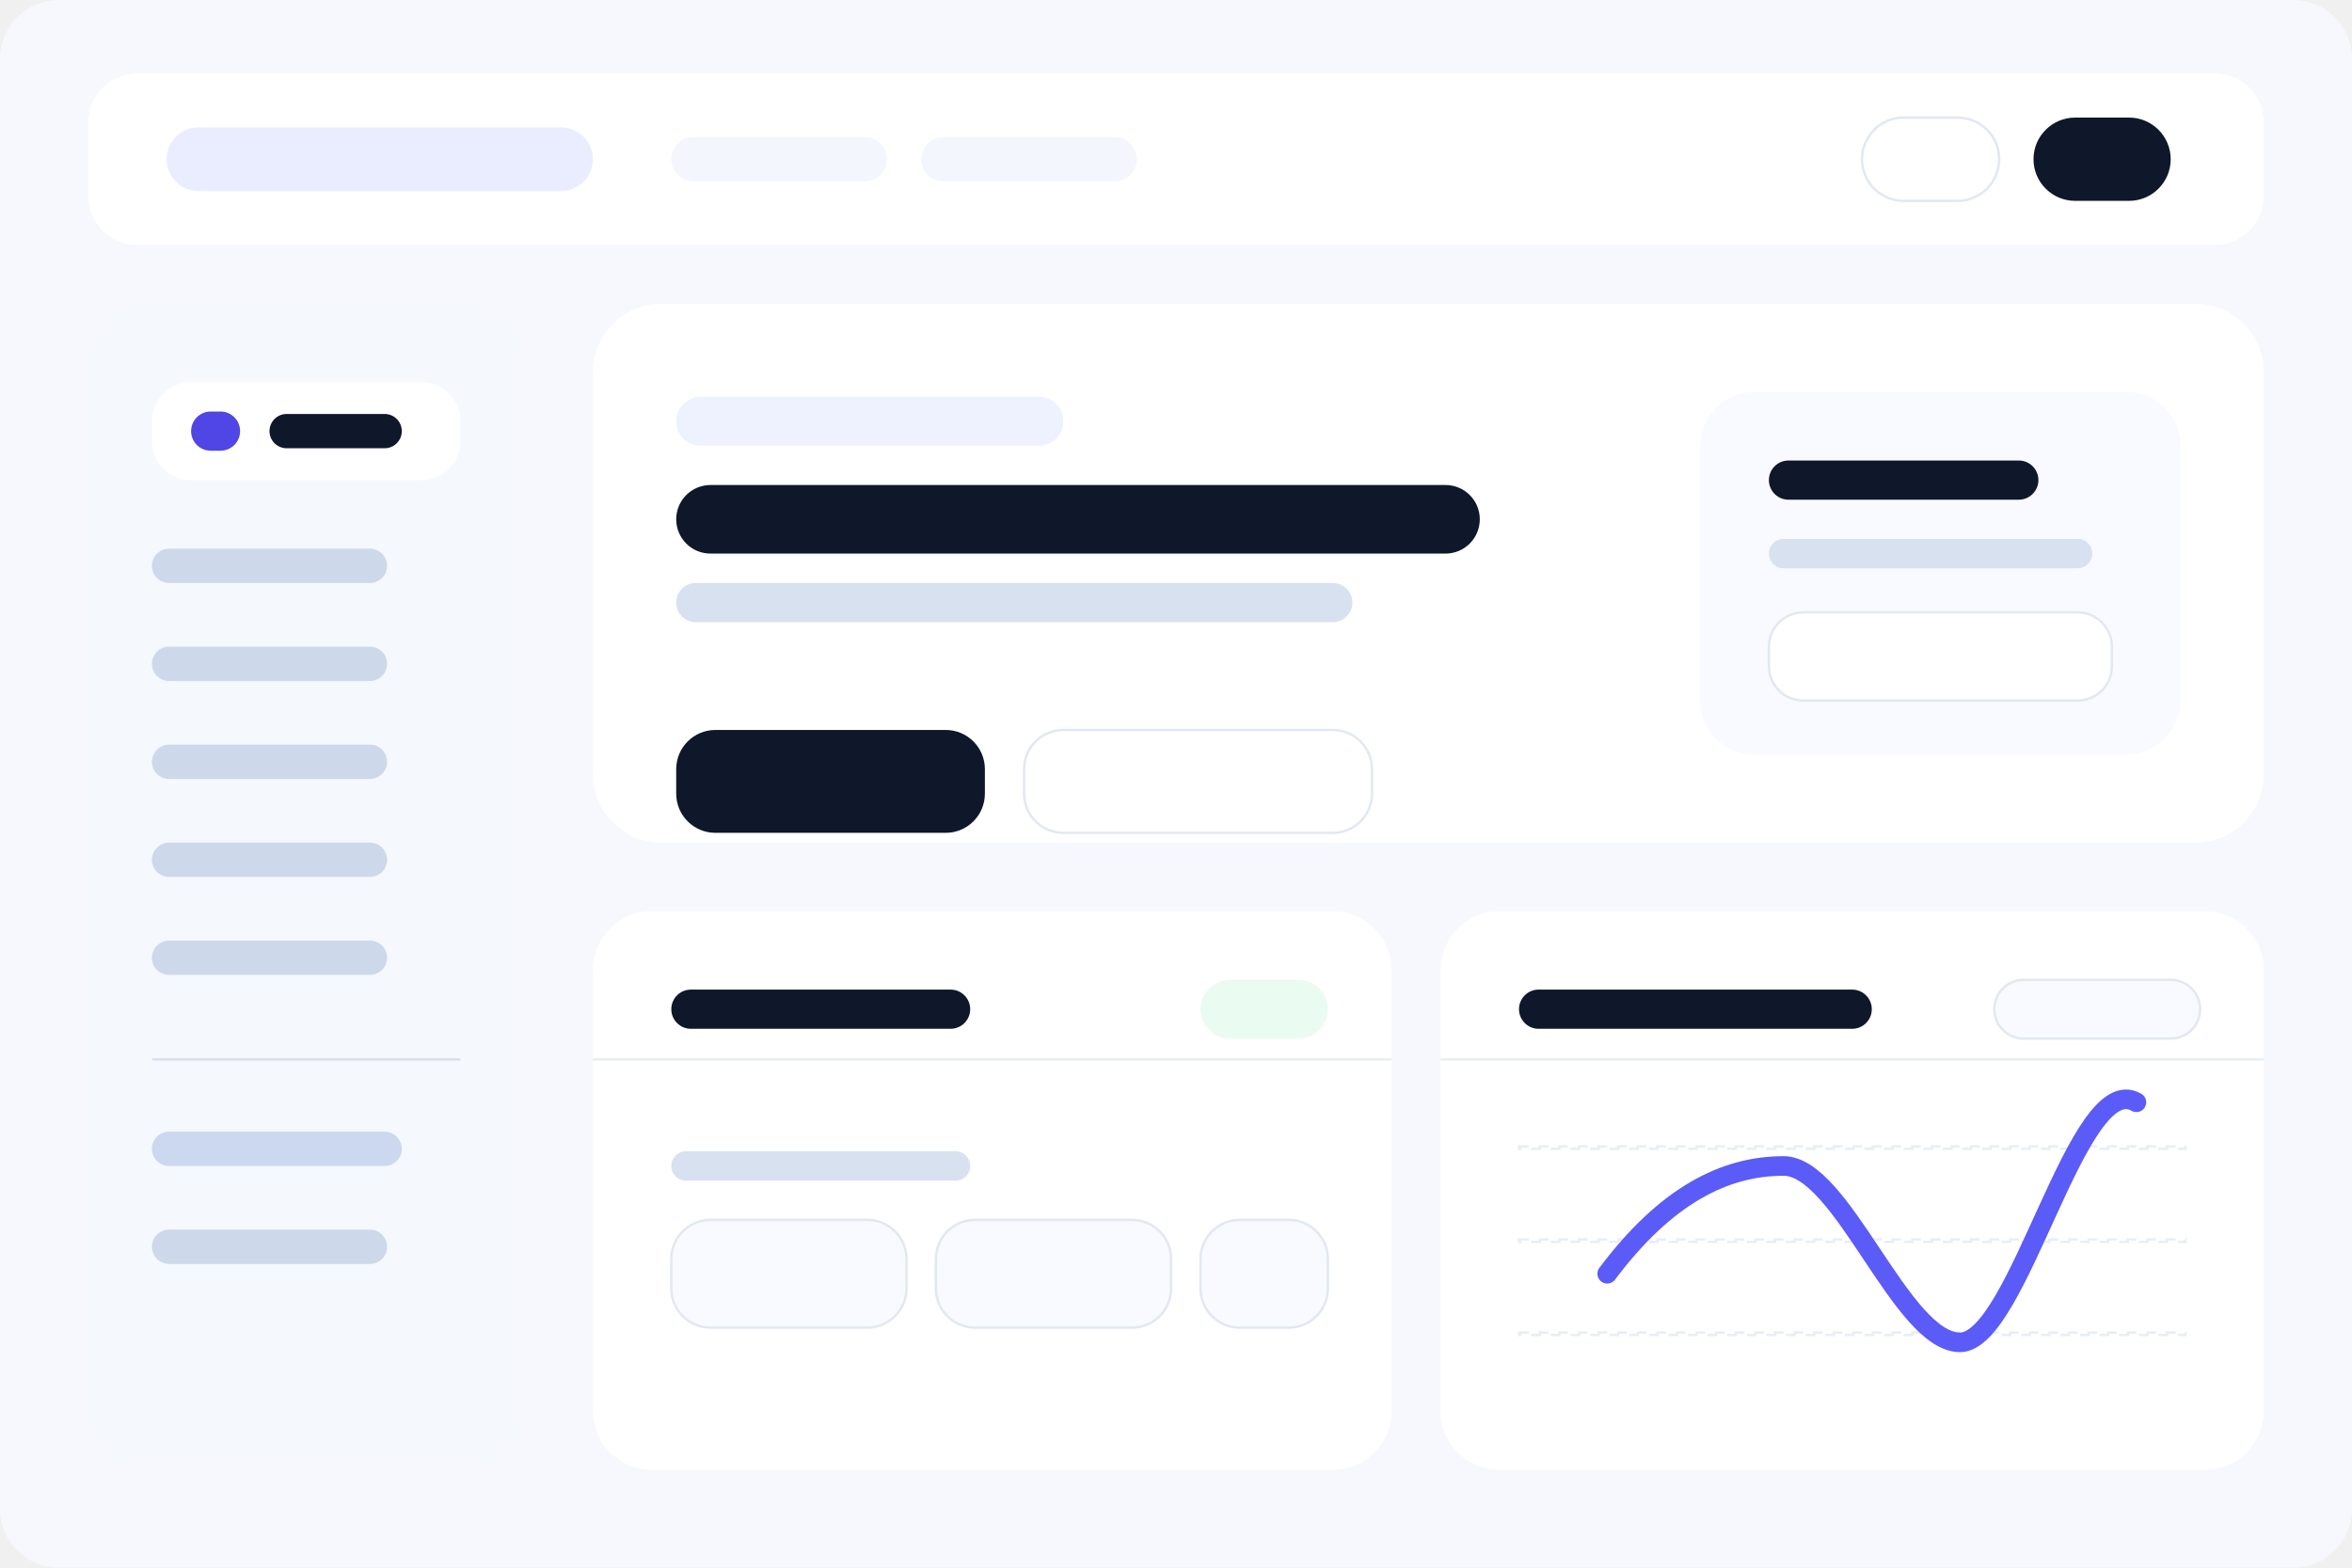
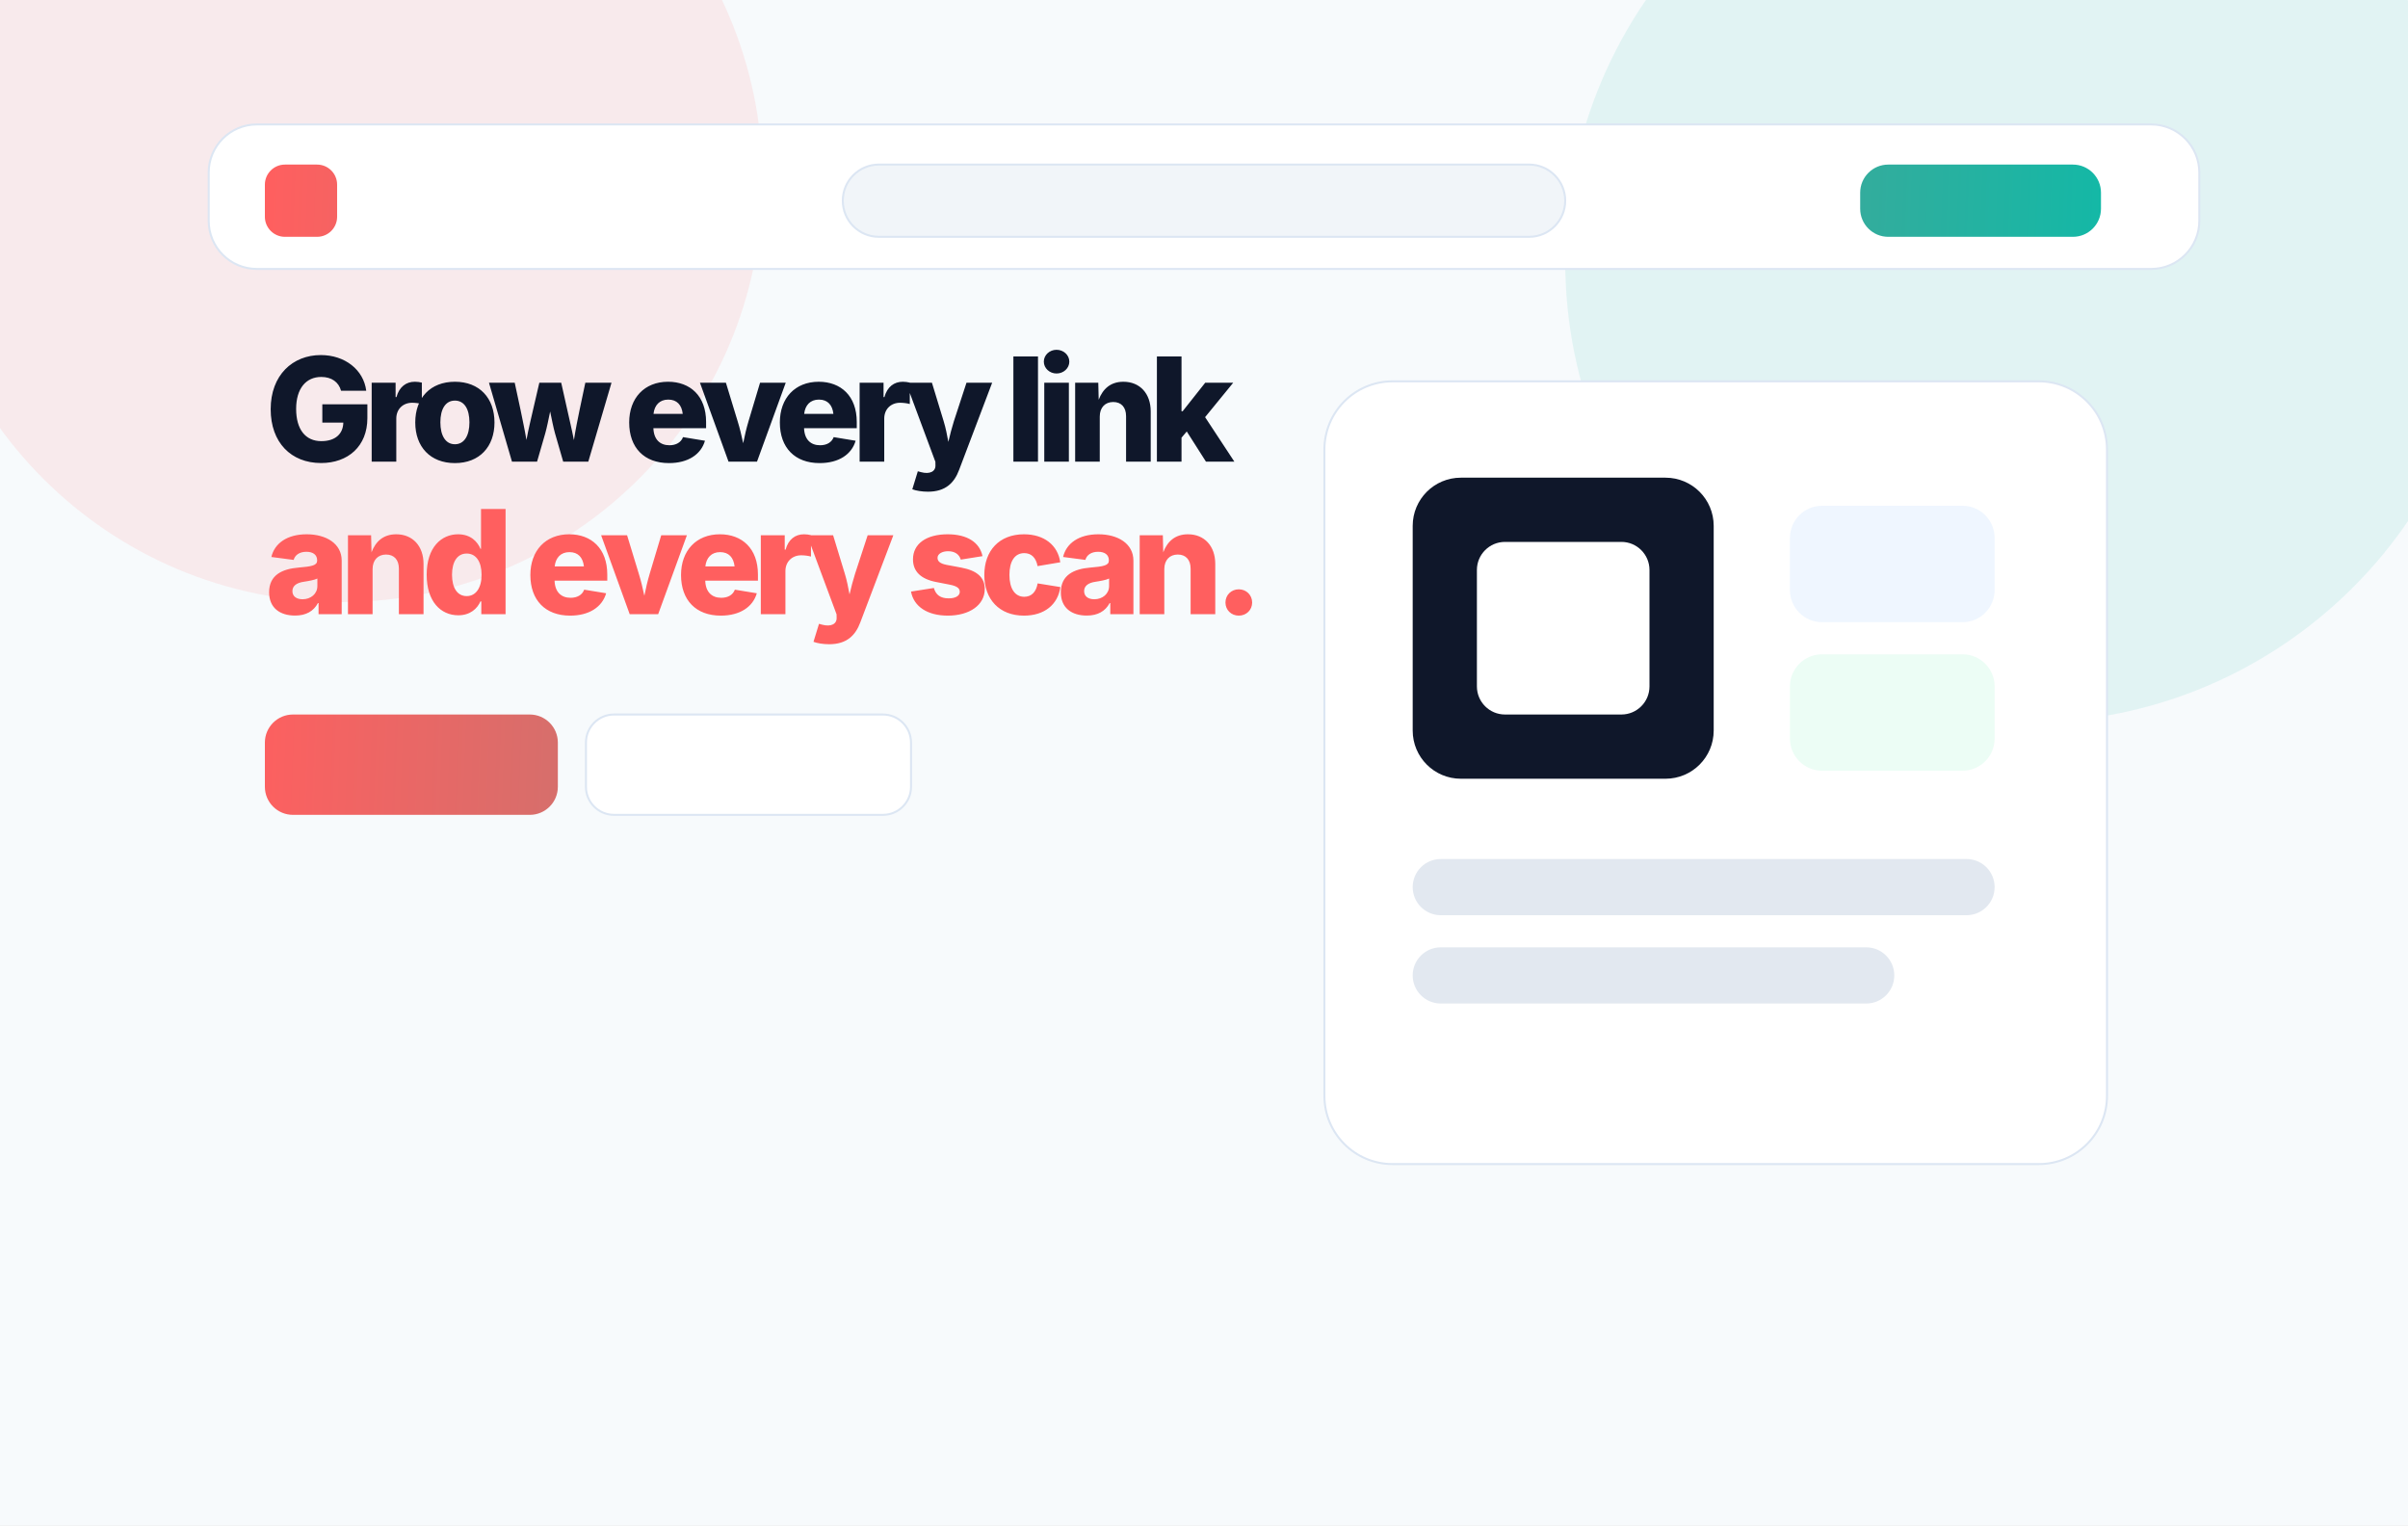
- <svg xmlns="http://www.w3.org/2000/svg" width="960" height="640" viewBox="0 0 960 640" fill="none">
-   <rect width="960" height="640" rx="24" fill="#F6F8FD" />
-   <rect x="36" y="30" width="888" height="70" rx="20" fill="#FFFFFF" />
-   <rect x="68" y="52" width="174" height="26" rx="13" fill="#E9EDFF" />
-   <rect x="274" y="56" width="88" height="18" rx="9" fill="#F3F6FC" />
-   <rect x="376" y="56" width="88" height="18" rx="9" fill="#F3F6FC" />
-   <rect x="760" y="48" width="56" height="34" rx="17" fill="#FFFFFF" stroke="#E2E8F3" />
-   <rect x="830" y="48" width="56" height="34" rx="17" fill="#0F172A" />
-   <rect x="36" y="124" width="178" height="476" rx="24" fill="#F5F8FD" />
-   <rect x="62" y="156" width="126" height="40" rx="16" fill="#FFFFFF" />
-   <rect x="78" y="168" width="20" height="16" rx="8" fill="#4F46E5" />
-   <rect x="110" y="169" width="54" height="14" rx="7" fill="#0F172A" />
-   <rect x="62" y="224" width="96" height="14" rx="7" fill="#CDD9EA" />
-   <rect x="62" y="264" width="96" height="14" rx="7" fill="#CDD9EA" />
-   <rect x="62" y="304" width="96" height="14" rx="7" fill="#CDD9EA" />
-   <rect x="62" y="344" width="96" height="14" rx="7" fill="#CDD9EA" />
-   <rect x="62" y="384" width="96" height="14" rx="7" fill="#CDD9EA" />
-   <rect x="62" y="432" width="126" height="1" rx="0.5" fill="#D8E1EF" />
-   <rect x="62" y="462" width="102" height="14" rx="7" fill="#CBD8F0" />
-   <rect x="62" y="502" width="96" height="14" rx="7" fill="#CDD9EA" />
-   <rect x="242" y="124" width="682" height="220" rx="28" fill="#FFFFFF" />
-   <rect x="276" y="162" width="158" height="20" rx="10" fill="#EEF2FF" />
-   <rect x="276" y="198" width="328" height="28" rx="14" fill="#0F172A" />
-   <rect x="276" y="238" width="276" height="16" rx="8" fill="#D7E1F0" />
-   <rect x="276" y="298" width="126" height="42" rx="16" fill="#0F172A" />
-   <rect x="418" y="298" width="142" height="42" rx="16" fill="#FFFFFF" stroke="#E2E8F3" />
-   <rect x="694" y="160" width="196" height="148" rx="22" fill="#F8FAFF" />
-   <rect x="722" y="188" width="110" height="16" rx="8" fill="#0F172A" />
-   <rect x="722" y="220" width="132" height="12" rx="6" fill="#D7E1F0" />
-   <rect x="722" y="250" width="140" height="36" rx="14" fill="#FFFFFF" stroke="#E2E8F3" />
-   <rect x="242" y="372" width="326" height="228" rx="24" fill="#FFFFFF" />
-   <rect x="242" y="432" width="326" height="1" fill="#E6EDF7" />
-   <rect x="274" y="404" width="122" height="16" rx="8" fill="#0F172A" />
-   <rect x="490" y="400" width="52" height="24" rx="12" fill="#EAFBF2" />
-   <rect x="274" y="470" width="122" height="12" rx="6" fill="#D7E1F0" />
-   <rect x="274" y="498" width="96" height="44" rx="16" fill="#F8FAFF" stroke="#E2E8F3" />
-   <rect x="382" y="498" width="96" height="44" rx="16" fill="#F8FAFF" stroke="#E2E8F3" />
-   <rect x="490" y="498" width="52" height="44" rx="16" fill="#F8FAFF" stroke="#E2E8F3" />
-   <rect x="588" y="372" width="336" height="228" rx="24" fill="#FFFFFF" />
-   <rect x="588" y="432" width="336" height="1" fill="#E6EDF7" />
-   <rect x="620" y="404" width="144" height="16" rx="8" fill="#0F172A" />
-   <rect x="814" y="400" width="84" height="24" rx="12" fill="#F8FAFF" stroke="#E2E8F3" />
-   <rect x="620" y="468" width="272" height="1" stroke="#E8EEF8" stroke-dasharray="4 4" />
-   <rect x="620" y="506" width="272" height="1" stroke="#E8EEF8" stroke-dasharray="4 4" />
-   <rect x="620" y="544" width="272" height="1" stroke="#E8EEF8" stroke-dasharray="4 4" />
-   <path d="M656 520C680 488 704 476 728 476C752 476 776 548 800 548C824 548 848 436 872 450" stroke="#5B5BF7" stroke-width="8" stroke-linecap="round" />
+ <svg xmlns="http://www.w3.org/2000/svg" width="1200" height="760" viewBox="0 0 1200 760" fill="none">
+   <rect width="1200" height="760" fill="#F7FAFC" />
+   <circle cx="170" cy="90" r="210" fill="#ff5f5f" opacity="0.10" />
+   <circle cx="1010" cy="130" r="230" fill="#14B8A6" opacity="0.10" />
+   <rect x="104" y="62" width="992" height="72" rx="24" fill="white" stroke="#DCE6F3" />
+   <rect x="132" y="82" width="36" height="36" rx="10" fill="url(#g0)" />
+   <rect x="420" y="82" width="360" height="36" rx="18" fill="#F1F5F9" stroke="#DCE6F3" />
+   <rect x="927" y="82" width="120" height="36" rx="14" fill="url(#g0)" />
+   <text x="132" y="230" fill="#0F172A" font-family="Inter, Arial" font-size="72" font-weight="800" letter-spacing="-5">Grow every link</text>
+   <text x="132" y="306" fill="#ff5f5f" font-family="Inter, Arial" font-size="72" font-weight="800" letter-spacing="-5">and every scan.</text>
+   <rect x="132" y="356" width="146" height="50" rx="14" fill="url(#g0)" />
+   <rect x="292" y="356" width="162" height="50" rx="14" fill="white" stroke="#DCE6F3" />
+   <rect x="660" y="190" width="390" height="390" rx="34" fill="white" stroke="#DCE6F3" />
+   <rect x="704" y="238" width="150" height="150" rx="24" fill="#0F172A" />
+   <rect x="736" y="270" width="86" height="86" rx="14" fill="white" />
+   <rect x="892" y="252" width="102" height="58" rx="16" fill="#EFF6FF" />
+   <rect x="892" y="326" width="102" height="58" rx="16" fill="#ECFDF5" />
+   <rect x="704" y="428" width="290" height="28" rx="14" fill="#E2E8F0" />
+   <rect x="704" y="472" width="240" height="28" rx="14" fill="#E2E8F0" />
+   <defs>
+     <linearGradient id="g0" x1="132" y1="82" x2="1047" y2="118" gradientUnits="userSpaceOnUse">
+       <stop stop-color="#ff5f5f" />
+       <stop offset="1" stop-color="#14B8A6" />
+     </linearGradient>
+   </defs>
</svg>
